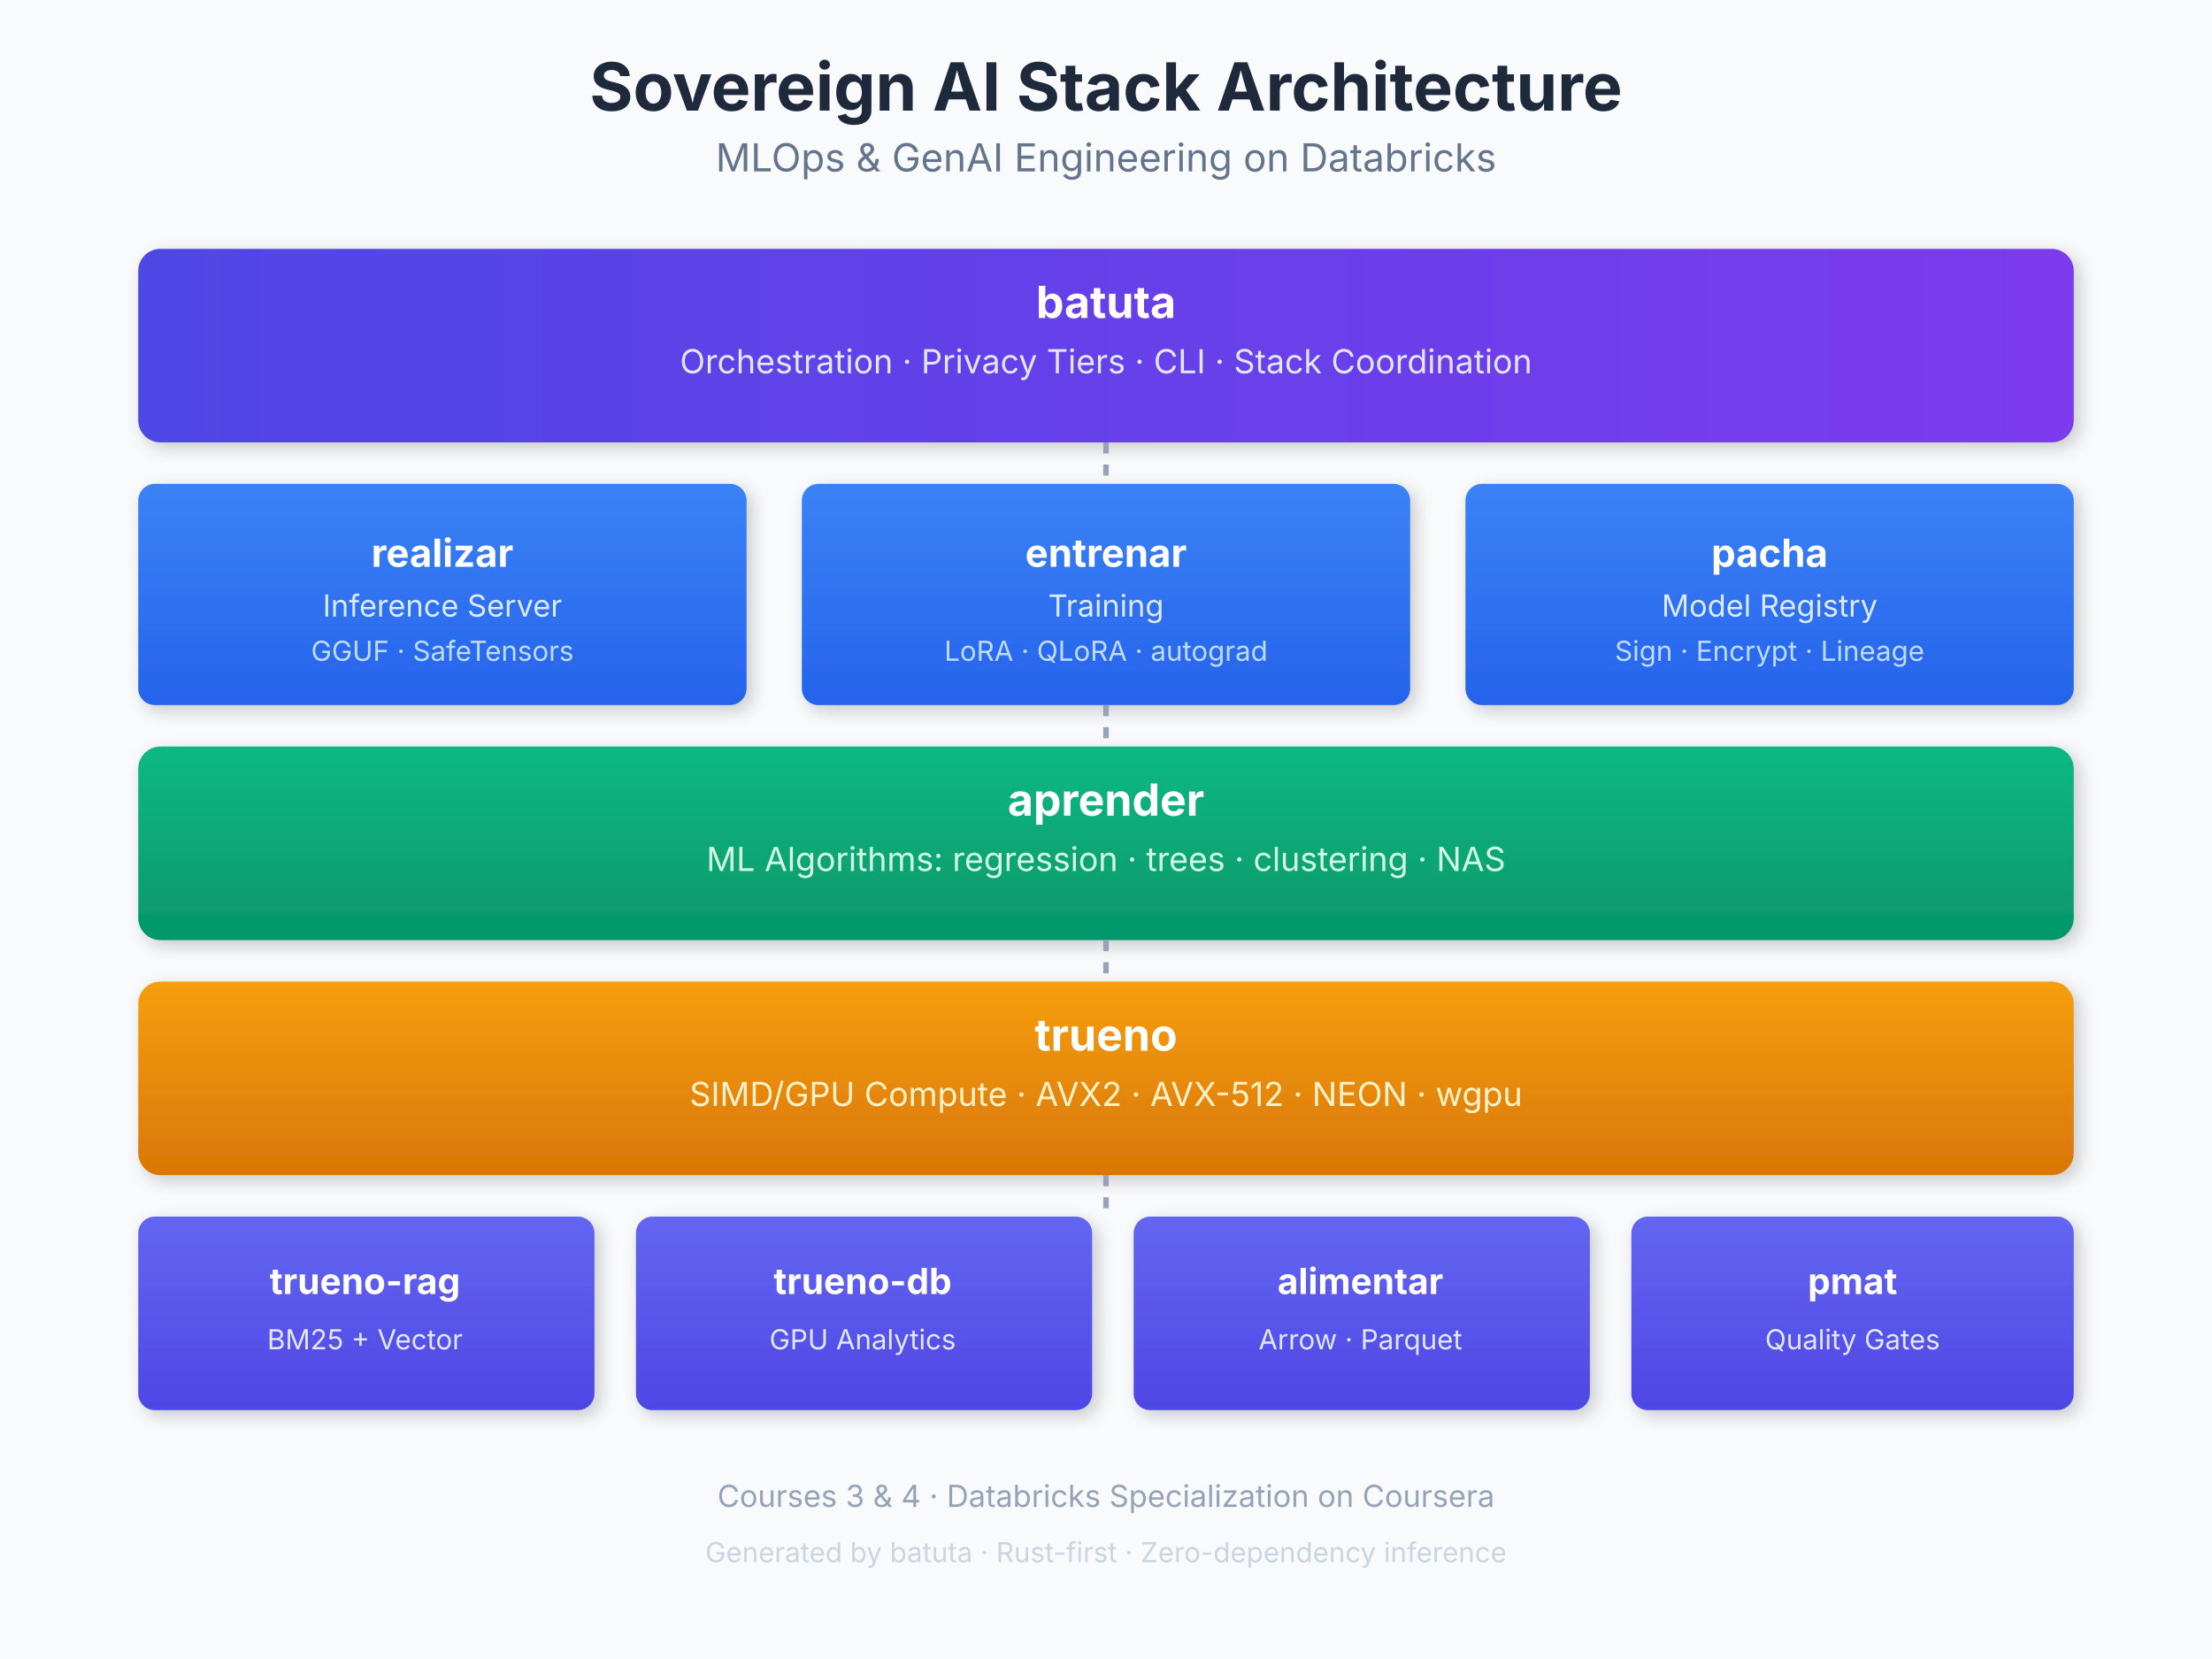
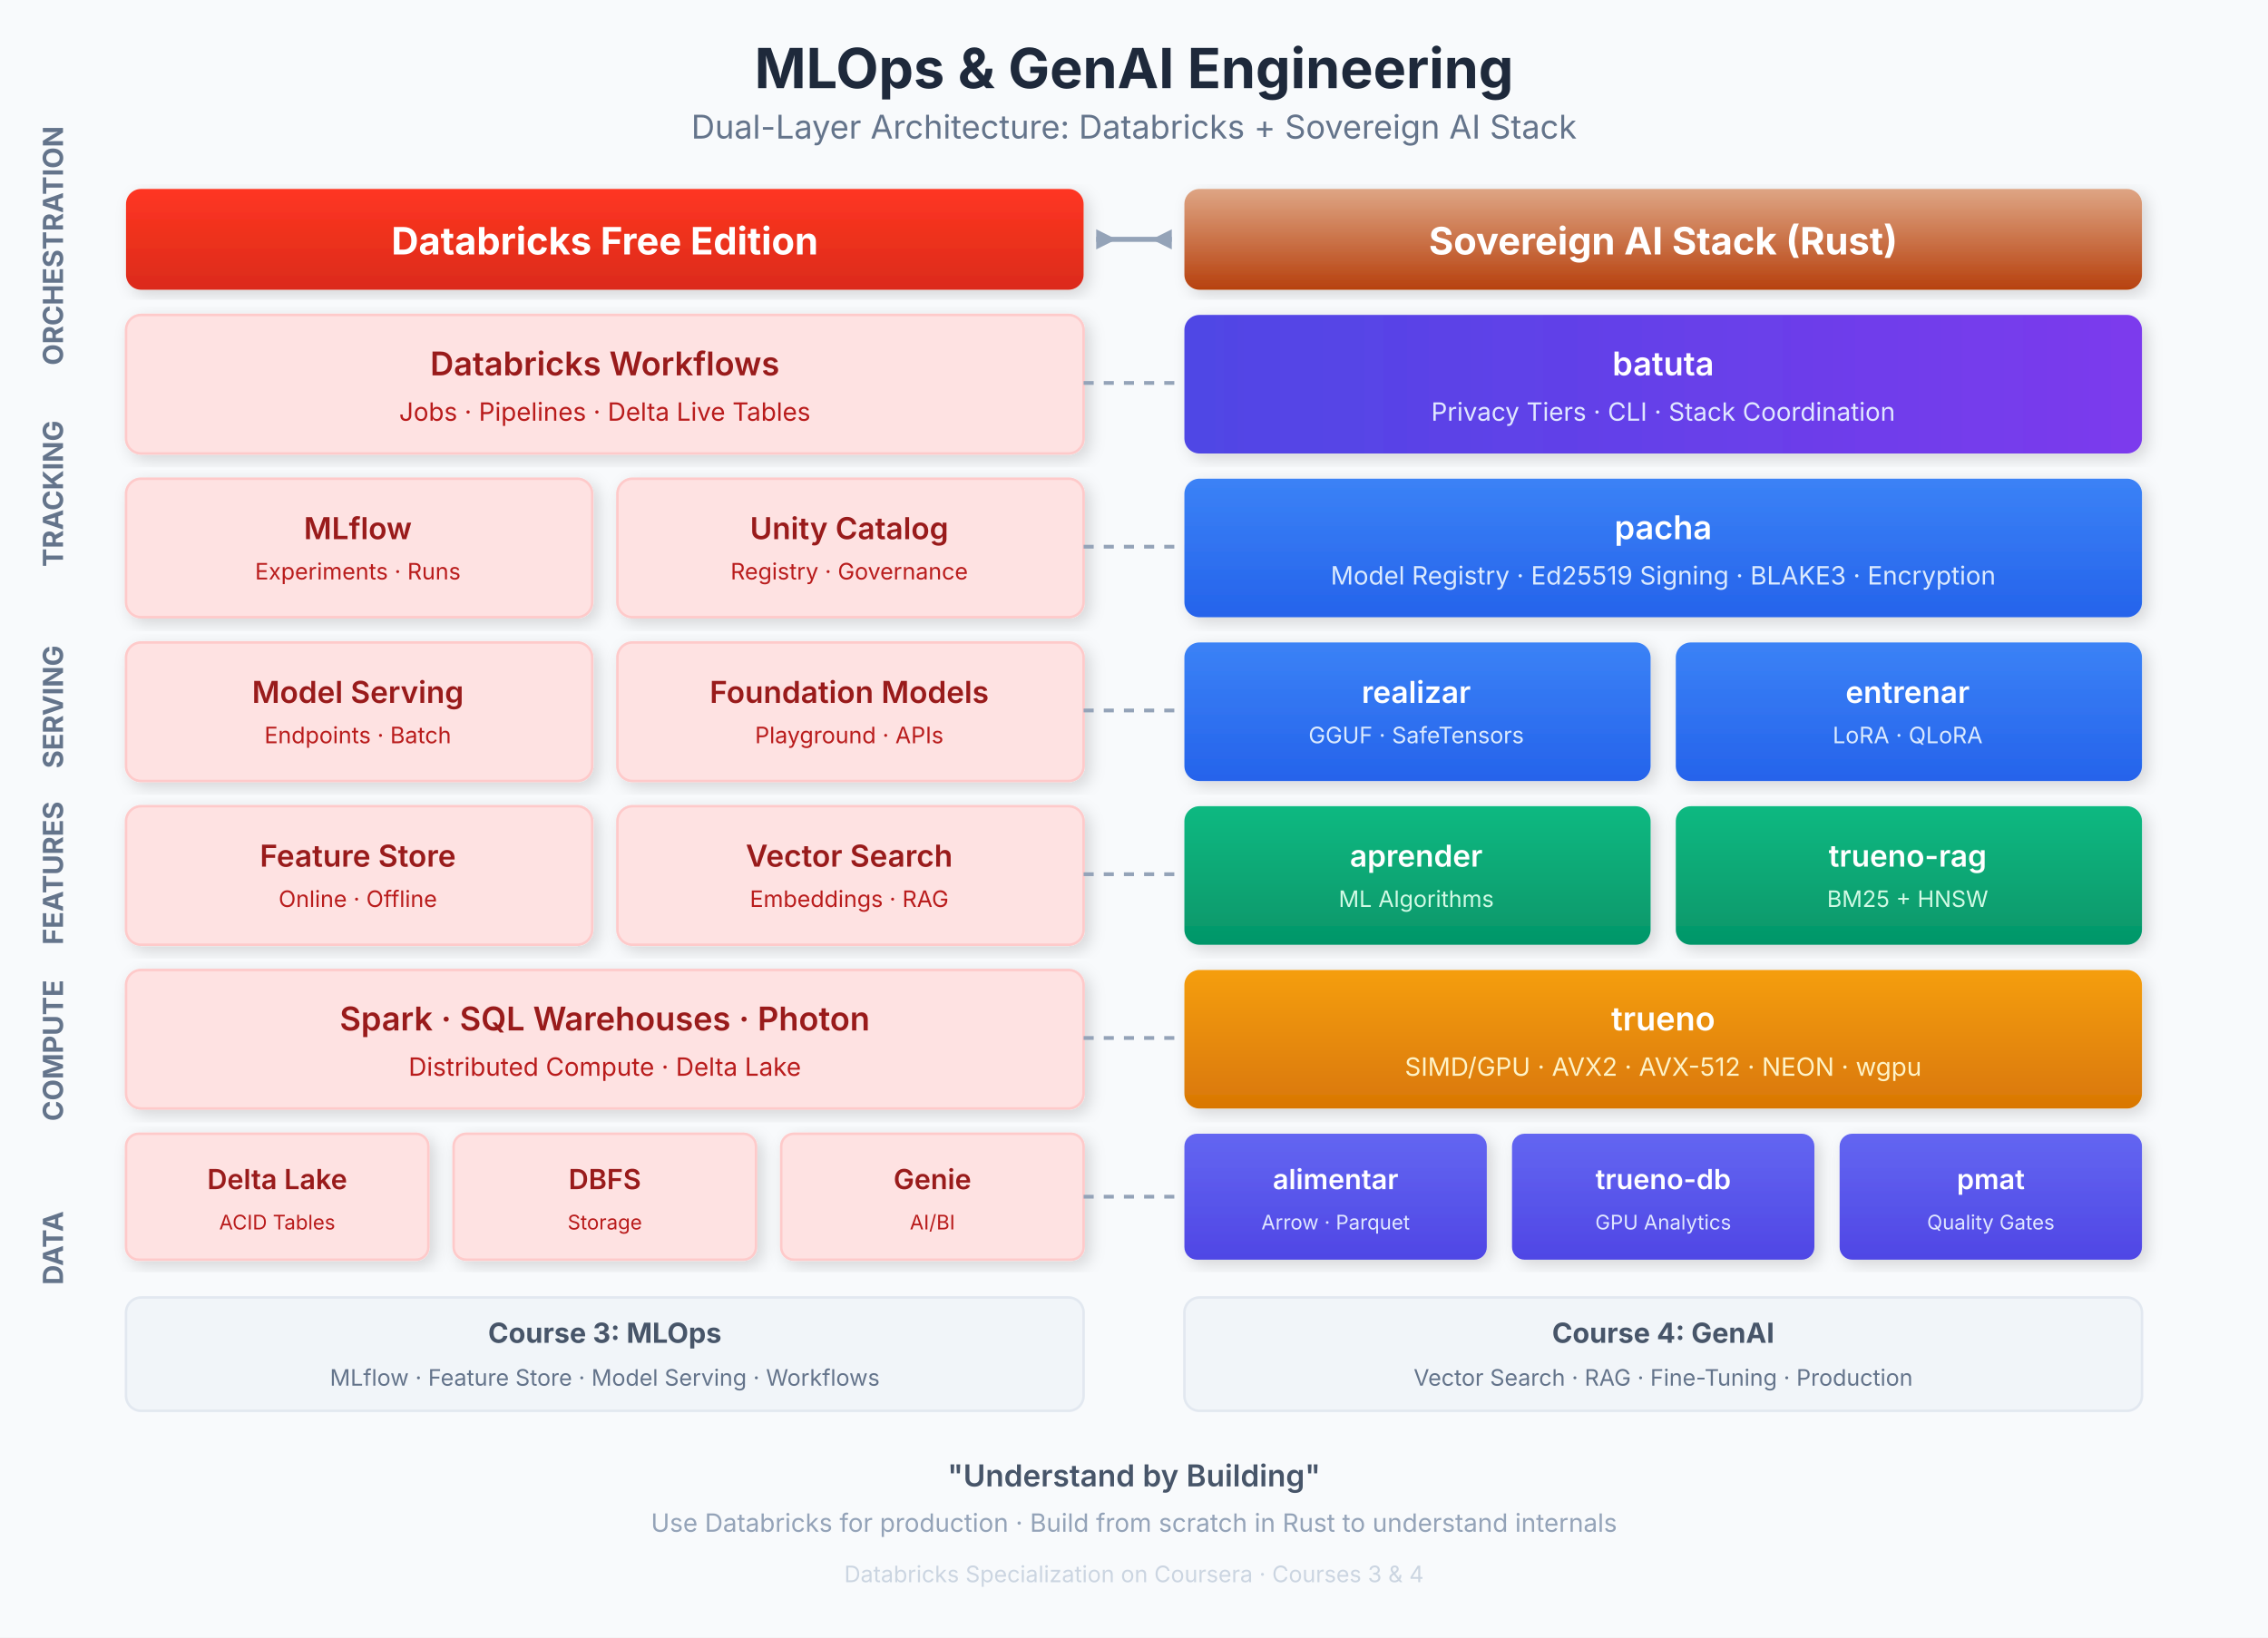
- <svg xmlns="http://www.w3.org/2000/svg" viewBox="0 0 800 600" font-family="system-ui, -apple-system, sans-serif">
+ <svg xmlns="http://www.w3.org/2000/svg" viewBox="0 0 900 650" font-family="system-ui, -apple-system, sans-serif">
  <defs>
+     <linearGradient id="databricksGrad" x1="0%" y1="0%" x2="0%" y2="100%">
+       <stop offset="0%" style="stop-color:#FF3621;stop-opacity:1" />
+       <stop offset="100%" style="stop-color:#DB2B1C;stop-opacity:1" />
+     </linearGradient>
+     <linearGradient id="rustGrad" x1="0%" y1="0%" x2="0%" y2="100%">
+       <stop offset="0%" style="stop-color:#DEA584;stop-opacity:1" />
+       <stop offset="100%" style="stop-color:#B7410E;stop-opacity:1" />
+     </linearGradient>
    <linearGradient id="headerGrad" x1="0%" y1="0%" x2="100%" y2="0%">
      <stop offset="0%" style="stop-color:#4F46E5;stop-opacity:1" />
      <stop offset="100%" style="stop-color:#7C3AED;stop-opacity:1" />
    </linearGradient>
    <linearGradient id="coreGrad" x1="0%" y1="0%" x2="0%" y2="100%">
      <stop offset="0%" style="stop-color:#F59E0B;stop-opacity:1" />
      <stop offset="100%" style="stop-color:#D97706;stop-opacity:1" />
    </linearGradient>
    <linearGradient id="mlGrad" x1="0%" y1="0%" x2="0%" y2="100%">
      <stop offset="0%" style="stop-color:#10B981;stop-opacity:1" />
      <stop offset="100%" style="stop-color:#059669;stop-opacity:1" />
    </linearGradient>
    <linearGradient id="servingGrad" x1="0%" y1="0%" x2="0%" y2="100%">
      <stop offset="0%" style="stop-color:#3B82F6;stop-opacity:1" />
      <stop offset="100%" style="stop-color:#2563EB;stop-opacity:1" />
    </linearGradient>
    <linearGradient id="infraGrad" x1="0%" y1="0%" x2="0%" y2="100%">
      <stop offset="0%" style="stop-color:#6366F1;stop-opacity:1" />
      <stop offset="100%" style="stop-color:#4F46E5;stop-opacity:1" />
    </linearGradient>
    <filter id="shadow" x="-10%" y="-10%" width="120%" height="120%">
-       <feDropShadow dx="2" dy="2" stdDeviation="3" flood-opacity="0.2" />
+       <feDropShadow dx="2" dy="2" stdDeviation="3" flood-opacity="0.15" />
    </filter>
  </defs>
-   <rect width="800" height="600" fill="#F8FAFC" />
-   <text x="400" y="40" text-anchor="middle" font-size="24" font-weight="bold" fill="#1E293B">Sovereign AI Stack Architecture</text>
-   <text x="400" y="62" text-anchor="middle" font-size="14" fill="#64748B">MLOps &amp; GenAI Engineering on Databricks</text>
-   <rect x="50" y="90" width="700" height="70" rx="8" fill="url(#headerGrad)" filter="url(#shadow)" />
-   <text x="400" y="115" text-anchor="middle" font-size="16" font-weight="bold" fill="white">batuta</text>
-   <text x="400" y="135" text-anchor="middle" font-size="12" fill="#E0E7FF">Orchestration · Privacy Tiers · CLI · Stack Coordination</text>
-   <g transform="translate(50, 175)">
-     <rect x="0" y="0" width="220" height="80" rx="6" fill="url(#servingGrad)" filter="url(#shadow)" />
-     <text x="110" y="30" text-anchor="middle" font-size="14" font-weight="bold" fill="white">realizar</text>
-     <text x="110" y="48" text-anchor="middle" font-size="11" fill="#DBEAFE">Inference Server</text>
-     <text x="110" y="64" text-anchor="middle" font-size="10" fill="#BFDBFE">GGUF · SafeTensors</text>
+   <rect width="900" height="650" fill="#F8FAFC" />
+   <text x="450" y="35" text-anchor="middle" font-size="22" font-weight="bold" fill="#1E293B">MLOps &amp; GenAI Engineering</text>
+   <text x="450" y="55" text-anchor="middle" font-size="13" fill="#64748B">Dual-Layer Architecture: Databricks + Sovereign AI Stack</text>
+   <g transform="translate(50, 75)">
+     <rect x="0" y="0" width="380" height="40" rx="6" fill="url(#databricksGrad)" filter="url(#shadow)" />
+     <text x="190" y="26" text-anchor="middle" font-size="15" font-weight="bold" fill="white">Databricks Free Edition</text>
  </g>
-   <g transform="translate(290, 175)">
-     <rect x="0" y="0" width="220" height="80" rx="6" fill="url(#servingGrad)" filter="url(#shadow)" />
-     <text x="110" y="30" text-anchor="middle" font-size="14" font-weight="bold" fill="white">entrenar</text>
-     <text x="110" y="48" text-anchor="middle" font-size="11" fill="#DBEAFE">Training</text>
-     <text x="110" y="64" text-anchor="middle" font-size="10" fill="#BFDBFE">LoRA · QLoRA · autograd</text>
+   <g transform="translate(470, 75)">
+     <rect x="0" y="0" width="380" height="40" rx="6" fill="url(#rustGrad)" filter="url(#shadow)" />
+     <text x="190" y="26" text-anchor="middle" font-size="15" font-weight="bold" fill="white">Sovereign AI Stack (Rust)</text>
  </g>
-   <g transform="translate(530, 175)">
-     <rect x="0" y="0" width="220" height="80" rx="6" fill="url(#servingGrad)" filter="url(#shadow)" />
-     <text x="110" y="30" text-anchor="middle" font-size="14" font-weight="bold" fill="white">pacha</text>
-     <text x="110" y="48" text-anchor="middle" font-size="11" fill="#DBEAFE">Model Registry</text>
-     <text x="110" y="64" text-anchor="middle" font-size="10" fill="#BFDBFE">Sign · Encrypt · Lineage</text>
+   <g transform="translate(435, 95)">
+     <line x1="0" y1="0" x2="30" y2="0" stroke="#94A3B8" stroke-width="2" />
+     <polygon points="0,-4 8,0 0,4" fill="#94A3B8" />
+     <polygon points="30,-4 22,0 30,4" fill="#94A3B8" />
  </g>
-   <rect x="50" y="270" width="700" height="70" rx="8" fill="url(#mlGrad)" filter="url(#shadow)" />
-   <text x="400" y="295" text-anchor="middle" font-size="16" font-weight="bold" fill="white">aprender</text>
-   <text x="400" y="315" text-anchor="middle" font-size="12" fill="#D1FAE5">ML Algorithms: regression · trees · clustering · NAS</text>
-   <rect x="50" y="355" width="700" height="70" rx="8" fill="url(#coreGrad)" filter="url(#shadow)" />
-   <text x="400" y="380" text-anchor="middle" font-size="16" font-weight="bold" fill="white">trueno</text>
-   <text x="400" y="400" text-anchor="middle" font-size="12" fill="#FEF3C7">SIMD/GPU Compute · AVX2 · AVX-512 · NEON · wgpu</text>
-   <g transform="translate(50, 440)">
-     <rect x="0" y="0" width="165" height="70" rx="6" fill="url(#infraGrad)" filter="url(#shadow)" />
-     <text x="82" y="28" text-anchor="middle" font-size="13" font-weight="bold" fill="white">trueno-rag</text>
-     <text x="82" y="48" text-anchor="middle" font-size="10" fill="#E0E7FF">BM25 + Vector</text>
+   <text x="25" y="145" font-size="11" font-weight="bold" fill="#64748B" transform="rotate(-90, 25, 145)">ORCHESTRATION</text>
+   <g transform="translate(50, 125)">
+     <rect x="0" y="0" width="380" height="55" rx="6" fill="#FEE2E2" stroke="#FECACA" filter="url(#shadow)" />
+     <text x="190" y="24" text-anchor="middle" font-size="13" font-weight="600" fill="#991B1B">Databricks Workflows</text>
+     <text x="190" y="42" text-anchor="middle" font-size="10" fill="#B91C1C">Jobs · Pipelines · Delta Live Tables</text>
  </g>
-   <g transform="translate(230, 440)">
-     <rect x="0" y="0" width="165" height="70" rx="6" fill="url(#infraGrad)" filter="url(#shadow)" />
-     <text x="82" y="28" text-anchor="middle" font-size="13" font-weight="bold" fill="white">trueno-db</text>
-     <text x="82" y="48" text-anchor="middle" font-size="10" fill="#E0E7FF">GPU Analytics</text>
+   <g transform="translate(470, 125)">
+     <rect x="0" y="0" width="380" height="55" rx="6" fill="url(#headerGrad)" filter="url(#shadow)" />
+     <text x="190" y="24" text-anchor="middle" font-size="13" font-weight="600" fill="white">batuta</text>
+     <text x="190" y="42" text-anchor="middle" font-size="10" fill="#E0E7FF">Privacy Tiers · CLI · Stack Coordination</text>
  </g>
-   <g transform="translate(410, 440)">
-     <rect x="0" y="0" width="165" height="70" rx="6" fill="url(#infraGrad)" filter="url(#shadow)" />
-     <text x="82" y="28" text-anchor="middle" font-size="13" font-weight="bold" fill="white">alimentar</text>
-     <text x="82" y="48" text-anchor="middle" font-size="10" fill="#E0E7FF">Arrow · Parquet</text>
+   <text x="25" y="225" font-size="11" font-weight="bold" fill="#64748B" transform="rotate(-90, 25, 225)">TRACKING</text>
+   <g transform="translate(50, 190)">
+     <rect x="0" y="0" width="185" height="55" rx="6" fill="#FEE2E2" stroke="#FECACA" filter="url(#shadow)" />
+     <text x="92" y="24" text-anchor="middle" font-size="12" font-weight="600" fill="#991B1B">MLflow</text>
+     <text x="92" y="40" text-anchor="middle" font-size="9" fill="#B91C1C">Experiments · Runs</text>
  </g>
-   <g transform="translate(590, 440)">
-     <rect x="0" y="0" width="160" height="70" rx="6" fill="url(#infraGrad)" filter="url(#shadow)" />
-     <text x="80" y="28" text-anchor="middle" font-size="13" font-weight="bold" fill="white">pmat</text>
-     <text x="80" y="48" text-anchor="middle" font-size="10" fill="#E0E7FF">Quality Gates</text>
+   <g transform="translate(245, 190)">
+     <rect x="0" y="0" width="185" height="55" rx="6" fill="#FEE2E2" stroke="#FECACA" filter="url(#shadow)" />
+     <text x="92" y="24" text-anchor="middle" font-size="12" font-weight="600" fill="#991B1B">Unity Catalog</text>
+     <text x="92" y="40" text-anchor="middle" font-size="9" fill="#B91C1C">Registry · Governance</text>
  </g>
-   <text x="400" y="545" text-anchor="middle" font-size="11" fill="#94A3B8">Courses 3 &amp; 4 · Databricks Specialization on Coursera</text>
-   <text x="400" y="565" text-anchor="middle" font-size="10" fill="#CBD5E1">Generated by batuta · Rust-first · Zero-dependency inference</text>
-   <line x1="400" y1="160" x2="400" y2="175" stroke="#94A3B8" stroke-width="2" stroke-dasharray="4" />
-   <line x1="400" y1="255" x2="400" y2="270" stroke="#94A3B8" stroke-width="2" stroke-dasharray="4" />
-   <line x1="400" y1="340" x2="400" y2="355" stroke="#94A3B8" stroke-width="2" stroke-dasharray="4" />
-   <line x1="400" y1="425" x2="400" y2="440" stroke="#94A3B8" stroke-width="2" stroke-dasharray="4" />
+   <g transform="translate(470, 190)">
+     <rect x="0" y="0" width="380" height="55" rx="6" fill="url(#servingGrad)" filter="url(#shadow)" />
+     <text x="190" y="24" text-anchor="middle" font-size="13" font-weight="600" fill="white">pacha</text>
+     <text x="190" y="42" text-anchor="middle" font-size="10" fill="#DBEAFE">Model Registry · Ed25519 Signing · BLAKE3 · Encryption</text>
+   </g>
+   <text x="25" y="305" font-size="11" font-weight="bold" fill="#64748B" transform="rotate(-90, 25, 305)">SERVING</text>
+   <g transform="translate(50, 255)">
+     <rect x="0" y="0" width="185" height="55" rx="6" fill="#FEE2E2" stroke="#FECACA" filter="url(#shadow)" />
+     <text x="92" y="24" text-anchor="middle" font-size="12" font-weight="600" fill="#991B1B">Model Serving</text>
+     <text x="92" y="40" text-anchor="middle" font-size="9" fill="#B91C1C">Endpoints · Batch</text>
+   </g>
+   <g transform="translate(245, 255)">
+     <rect x="0" y="0" width="185" height="55" rx="6" fill="#FEE2E2" stroke="#FECACA" filter="url(#shadow)" />
+     <text x="92" y="24" text-anchor="middle" font-size="12" font-weight="600" fill="#991B1B">Foundation Models</text>
+     <text x="92" y="40" text-anchor="middle" font-size="9" fill="#B91C1C">Playground · APIs</text>
+   </g>
+   <g transform="translate(470, 255)">
+     <rect x="0" y="0" width="185" height="55" rx="6" fill="url(#servingGrad)" filter="url(#shadow)" />
+     <text x="92" y="24" text-anchor="middle" font-size="12" font-weight="600" fill="white">realizar</text>
+     <text x="92" y="40" text-anchor="middle" font-size="9" fill="#DBEAFE">GGUF · SafeTensors</text>
+   </g>
+   <g transform="translate(665, 255)">
+     <rect x="0" y="0" width="185" height="55" rx="6" fill="url(#servingGrad)" filter="url(#shadow)" />
+     <text x="92" y="24" text-anchor="middle" font-size="12" font-weight="600" fill="white">entrenar</text>
+     <text x="92" y="40" text-anchor="middle" font-size="9" fill="#DBEAFE">LoRA · QLoRA</text>
+   </g>
+   <text x="25" y="375" font-size="11" font-weight="bold" fill="#64748B" transform="rotate(-90, 25, 375)">FEATURES</text>
+   <g transform="translate(50, 320)">
+     <rect x="0" y="0" width="185" height="55" rx="6" fill="#FEE2E2" stroke="#FECACA" filter="url(#shadow)" />
+     <text x="92" y="24" text-anchor="middle" font-size="12" font-weight="600" fill="#991B1B">Feature Store</text>
+     <text x="92" y="40" text-anchor="middle" font-size="9" fill="#B91C1C">Online · Offline</text>
+   </g>
+   <g transform="translate(245, 320)">
+     <rect x="0" y="0" width="185" height="55" rx="6" fill="#FEE2E2" stroke="#FECACA" filter="url(#shadow)" />
+     <text x="92" y="24" text-anchor="middle" font-size="12" font-weight="600" fill="#991B1B">Vector Search</text>
+     <text x="92" y="40" text-anchor="middle" font-size="9" fill="#B91C1C">Embeddings · RAG</text>
+   </g>
+   <g transform="translate(470, 320)">
+     <rect x="0" y="0" width="185" height="55" rx="6" fill="url(#mlGrad)" filter="url(#shadow)" />
+     <text x="92" y="24" text-anchor="middle" font-size="12" font-weight="600" fill="white">aprender</text>
+     <text x="92" y="40" text-anchor="middle" font-size="9" fill="#D1FAE5">ML Algorithms</text>
+   </g>
+   <g transform="translate(665, 320)">
+     <rect x="0" y="0" width="185" height="55" rx="6" fill="url(#mlGrad)" filter="url(#shadow)" />
+     <text x="92" y="24" text-anchor="middle" font-size="12" font-weight="600" fill="white">trueno-rag</text>
+     <text x="92" y="40" text-anchor="middle" font-size="9" fill="#D1FAE5">BM25 + HNSW</text>
+   </g>
+   <text x="25" y="445" font-size="11" font-weight="bold" fill="#64748B" transform="rotate(-90, 25, 445)">COMPUTE</text>
+   <g transform="translate(50, 385)">
+     <rect x="0" y="0" width="380" height="55" rx="6" fill="#FEE2E2" stroke="#FECACA" filter="url(#shadow)" />
+     <text x="190" y="24" text-anchor="middle" font-size="13" font-weight="600" fill="#991B1B">Spark · SQL Warehouses · Photon</text>
+     <text x="190" y="42" text-anchor="middle" font-size="10" fill="#B91C1C">Distributed Compute · Delta Lake</text>
+   </g>
+   <g transform="translate(470, 385)">
+     <rect x="0" y="0" width="380" height="55" rx="6" fill="url(#coreGrad)" filter="url(#shadow)" />
+     <text x="190" y="24" text-anchor="middle" font-size="13" font-weight="600" fill="white">trueno</text>
+     <text x="190" y="42" text-anchor="middle" font-size="10" fill="#FEF3C7">SIMD/GPU · AVX2 · AVX-512 · NEON · wgpu</text>
+   </g>
+   <text x="25" y="510" font-size="11" font-weight="bold" fill="#64748B" transform="rotate(-90, 25, 510)">DATA</text>
+   <g transform="translate(50, 450)">
+     <rect x="0" y="0" width="120" height="50" rx="5" fill="#FEE2E2" stroke="#FECACA" filter="url(#shadow)" />
+     <text x="60" y="22" text-anchor="middle" font-size="11" font-weight="600" fill="#991B1B">Delta Lake</text>
+     <text x="60" y="38" text-anchor="middle" font-size="8" fill="#B91C1C">ACID Tables</text>
+   </g>
+   <g transform="translate(180, 450)">
+     <rect x="0" y="0" width="120" height="50" rx="5" fill="#FEE2E2" stroke="#FECACA" filter="url(#shadow)" />
+     <text x="60" y="22" text-anchor="middle" font-size="11" font-weight="600" fill="#991B1B">DBFS</text>
+     <text x="60" y="38" text-anchor="middle" font-size="8" fill="#B91C1C">Storage</text>
+   </g>
+   <g transform="translate(310, 450)">
+     <rect x="0" y="0" width="120" height="50" rx="5" fill="#FEE2E2" stroke="#FECACA" filter="url(#shadow)" />
+     <text x="60" y="22" text-anchor="middle" font-size="11" font-weight="600" fill="#991B1B">Genie</text>
+     <text x="60" y="38" text-anchor="middle" font-size="8" fill="#B91C1C">AI/BI</text>
+   </g>
+   <g transform="translate(470, 450)">
+     <rect x="0" y="0" width="120" height="50" rx="5" fill="url(#infraGrad)" filter="url(#shadow)" />
+     <text x="60" y="22" text-anchor="middle" font-size="11" font-weight="600" fill="white">alimentar</text>
+     <text x="60" y="38" text-anchor="middle" font-size="8" fill="#E0E7FF">Arrow · Parquet</text>
+   </g>
+   <g transform="translate(600, 450)">
+     <rect x="0" y="0" width="120" height="50" rx="5" fill="url(#infraGrad)" filter="url(#shadow)" />
+     <text x="60" y="22" text-anchor="middle" font-size="11" font-weight="600" fill="white">trueno-db</text>
+     <text x="60" y="38" text-anchor="middle" font-size="8" fill="#E0E7FF">GPU Analytics</text>
+   </g>
+   <g transform="translate(730, 450)">
+     <rect x="0" y="0" width="120" height="50" rx="5" fill="url(#infraGrad)" filter="url(#shadow)" />
+     <text x="60" y="22" text-anchor="middle" font-size="11" font-weight="600" fill="white">pmat</text>
+     <text x="60" y="38" text-anchor="middle" font-size="8" fill="#E0E7FF">Quality Gates</text>
+   </g>
+   <g transform="translate(50, 515)">
+     <rect x="0" y="0" width="380" height="45" rx="6" fill="#F1F5F9" stroke="#E2E8F0" />
+     <text x="190" y="18" text-anchor="middle" font-size="11" font-weight="bold" fill="#475569">Course 3: MLOps</text>
+     <text x="190" y="35" text-anchor="middle" font-size="9" fill="#64748B">MLflow · Feature Store · Model Serving · Workflows</text>
+   </g>
+   <g transform="translate(470, 515)">
+     <rect x="0" y="0" width="380" height="45" rx="6" fill="#F1F5F9" stroke="#E2E8F0" />
+     <text x="190" y="18" text-anchor="middle" font-size="11" font-weight="bold" fill="#475569">Course 4: GenAI</text>
+     <text x="190" y="35" text-anchor="middle" font-size="9" fill="#64748B">Vector Search · RAG · Fine-Tuning · Production</text>
+   </g>
+   <line x1="430" y1="152" x2="470" y2="152" stroke="#94A3B8" stroke-width="1.5" stroke-dasharray="4" />
+   <line x1="430" y1="217" x2="470" y2="217" stroke="#94A3B8" stroke-width="1.5" stroke-dasharray="4" />
+   <line x1="430" y1="282" x2="470" y2="282" stroke="#94A3B8" stroke-width="1.5" stroke-dasharray="4" />
+   <line x1="430" y1="347" x2="470" y2="347" stroke="#94A3B8" stroke-width="1.5" stroke-dasharray="4" />
+   <line x1="430" y1="412" x2="470" y2="412" stroke="#94A3B8" stroke-width="1.5" stroke-dasharray="4" />
+   <line x1="430" y1="475" x2="470" y2="475" stroke="#94A3B8" stroke-width="1.5" stroke-dasharray="4" />
+   <text x="450" y="590" text-anchor="middle" font-size="12" font-weight="600" fill="#475569">"Understand by Building"</text>
+   <text x="450" y="608" text-anchor="middle" font-size="10" fill="#94A3B8">Use Databricks for production · Build from scratch in Rust to understand internals</text>
+   <text x="450" y="628" text-anchor="middle" font-size="9" fill="#CBD5E1">Databricks Specialization on Coursera · Courses 3 &amp; 4</text>
</svg>
